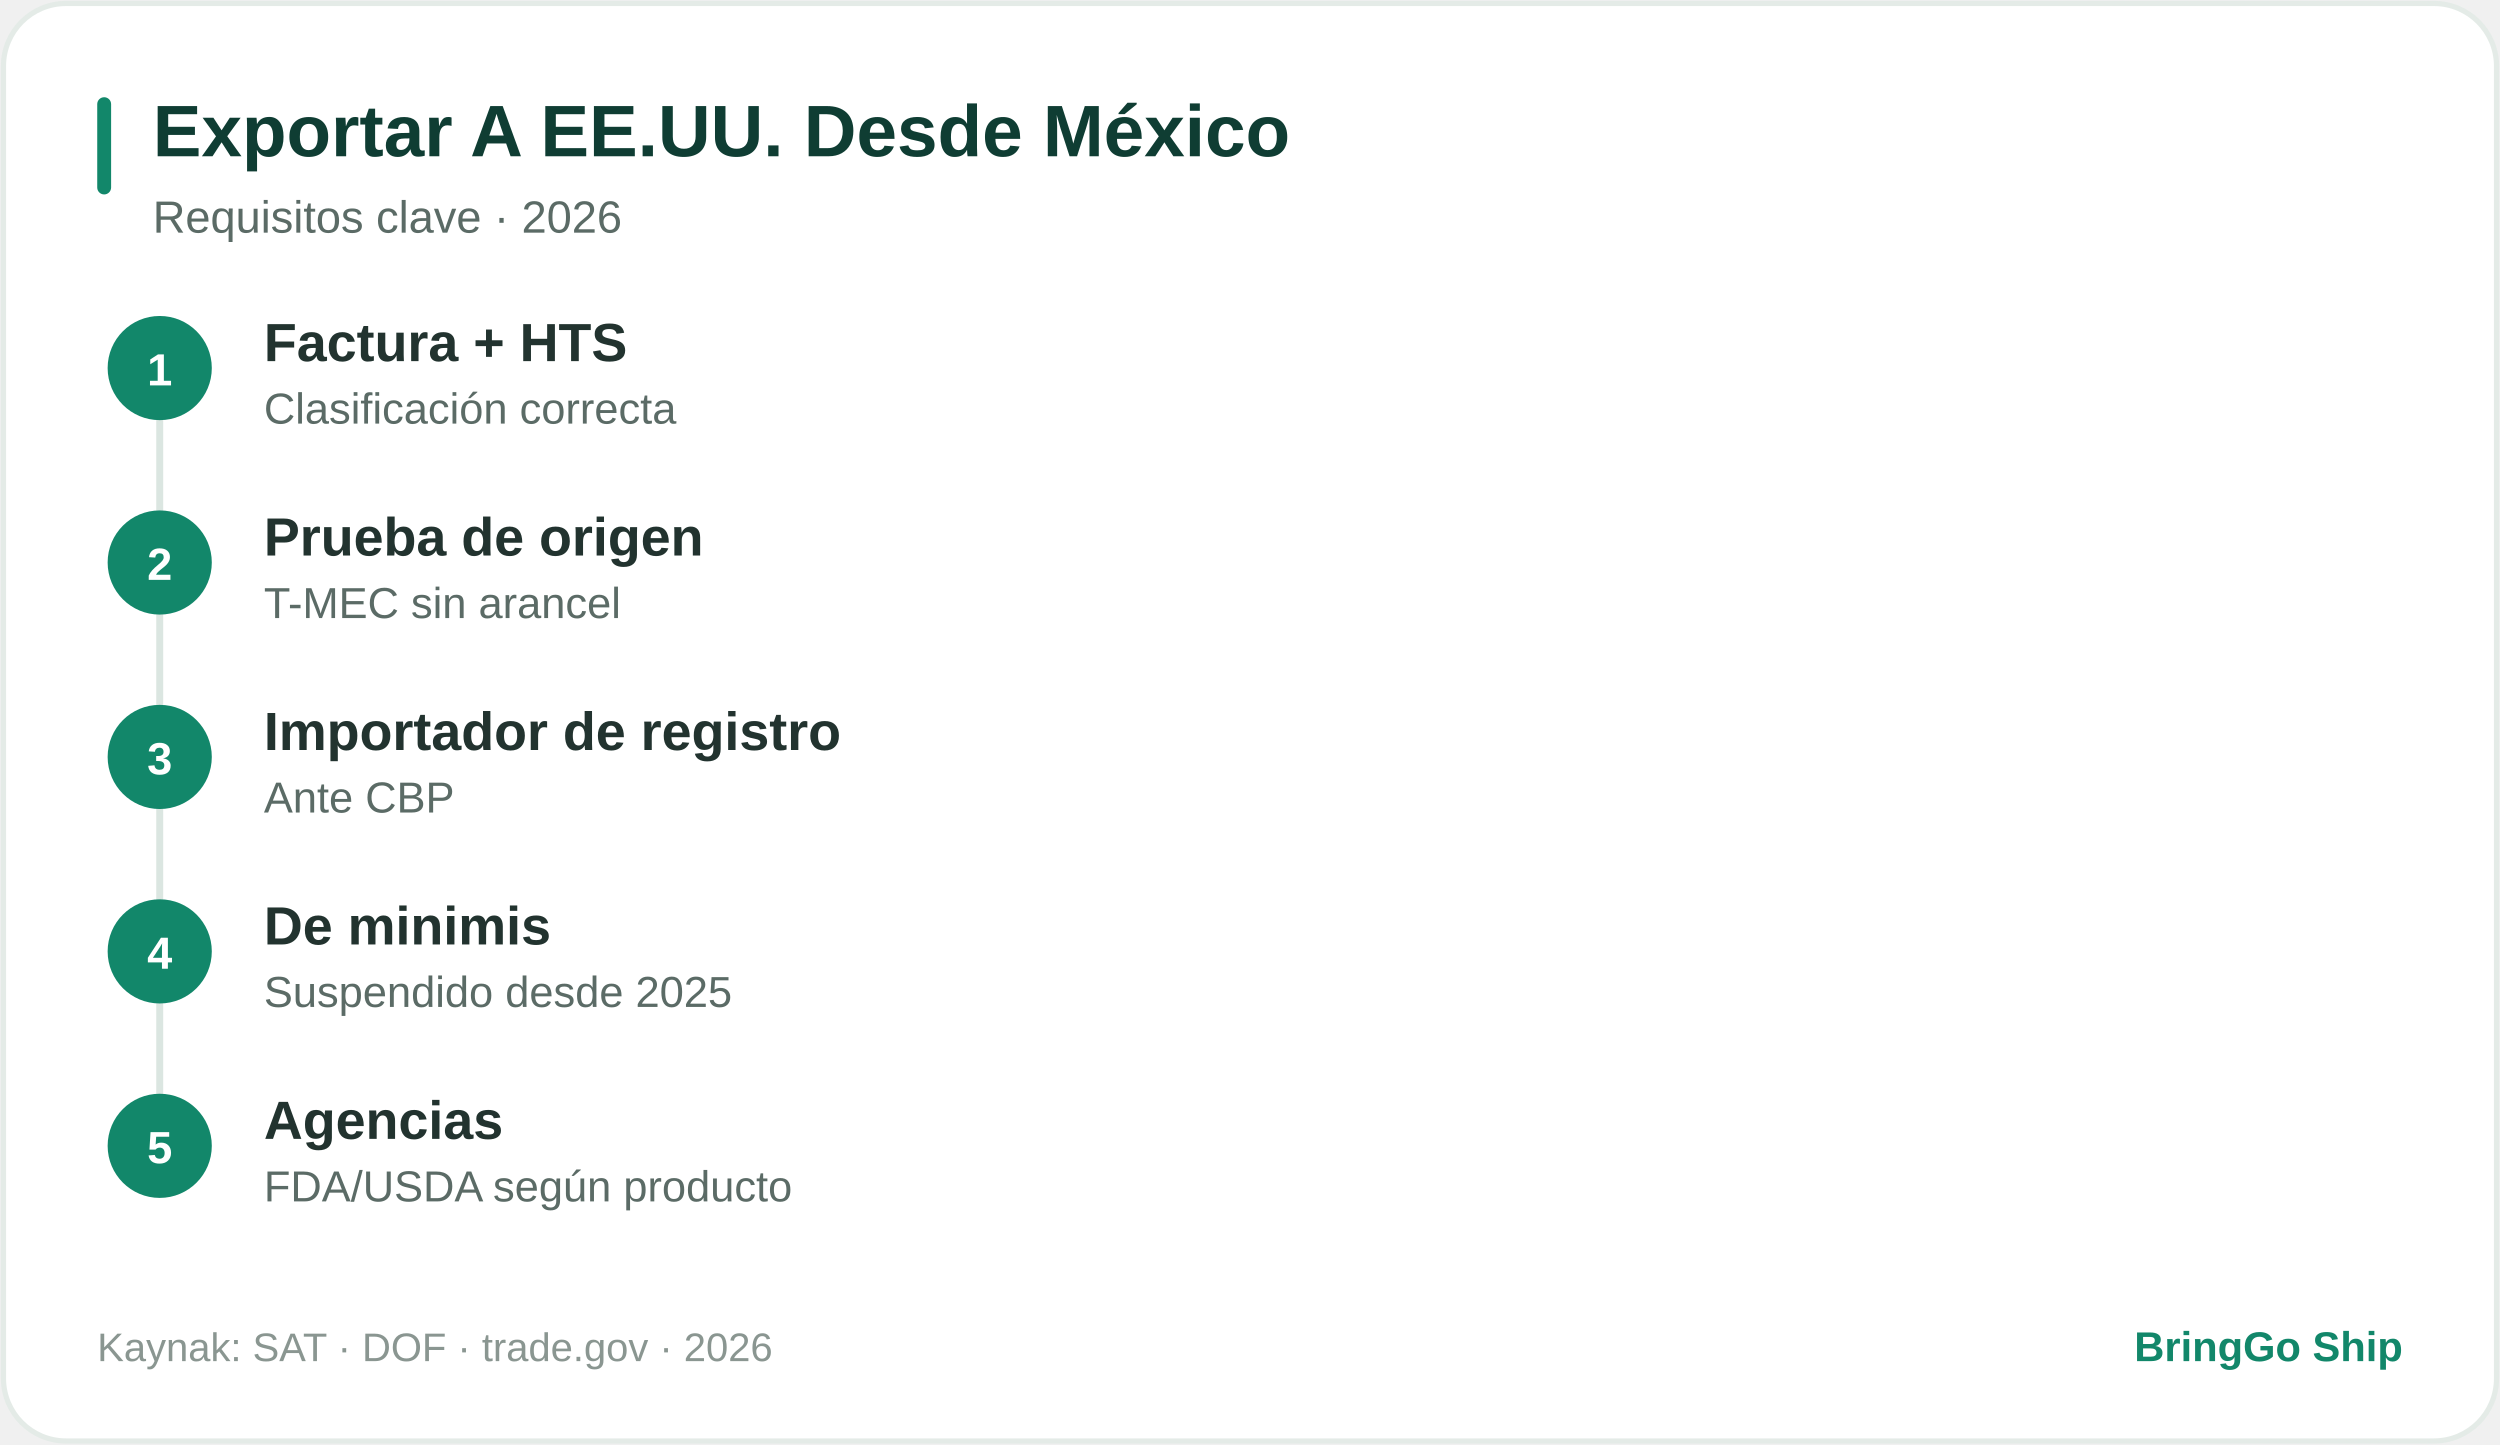
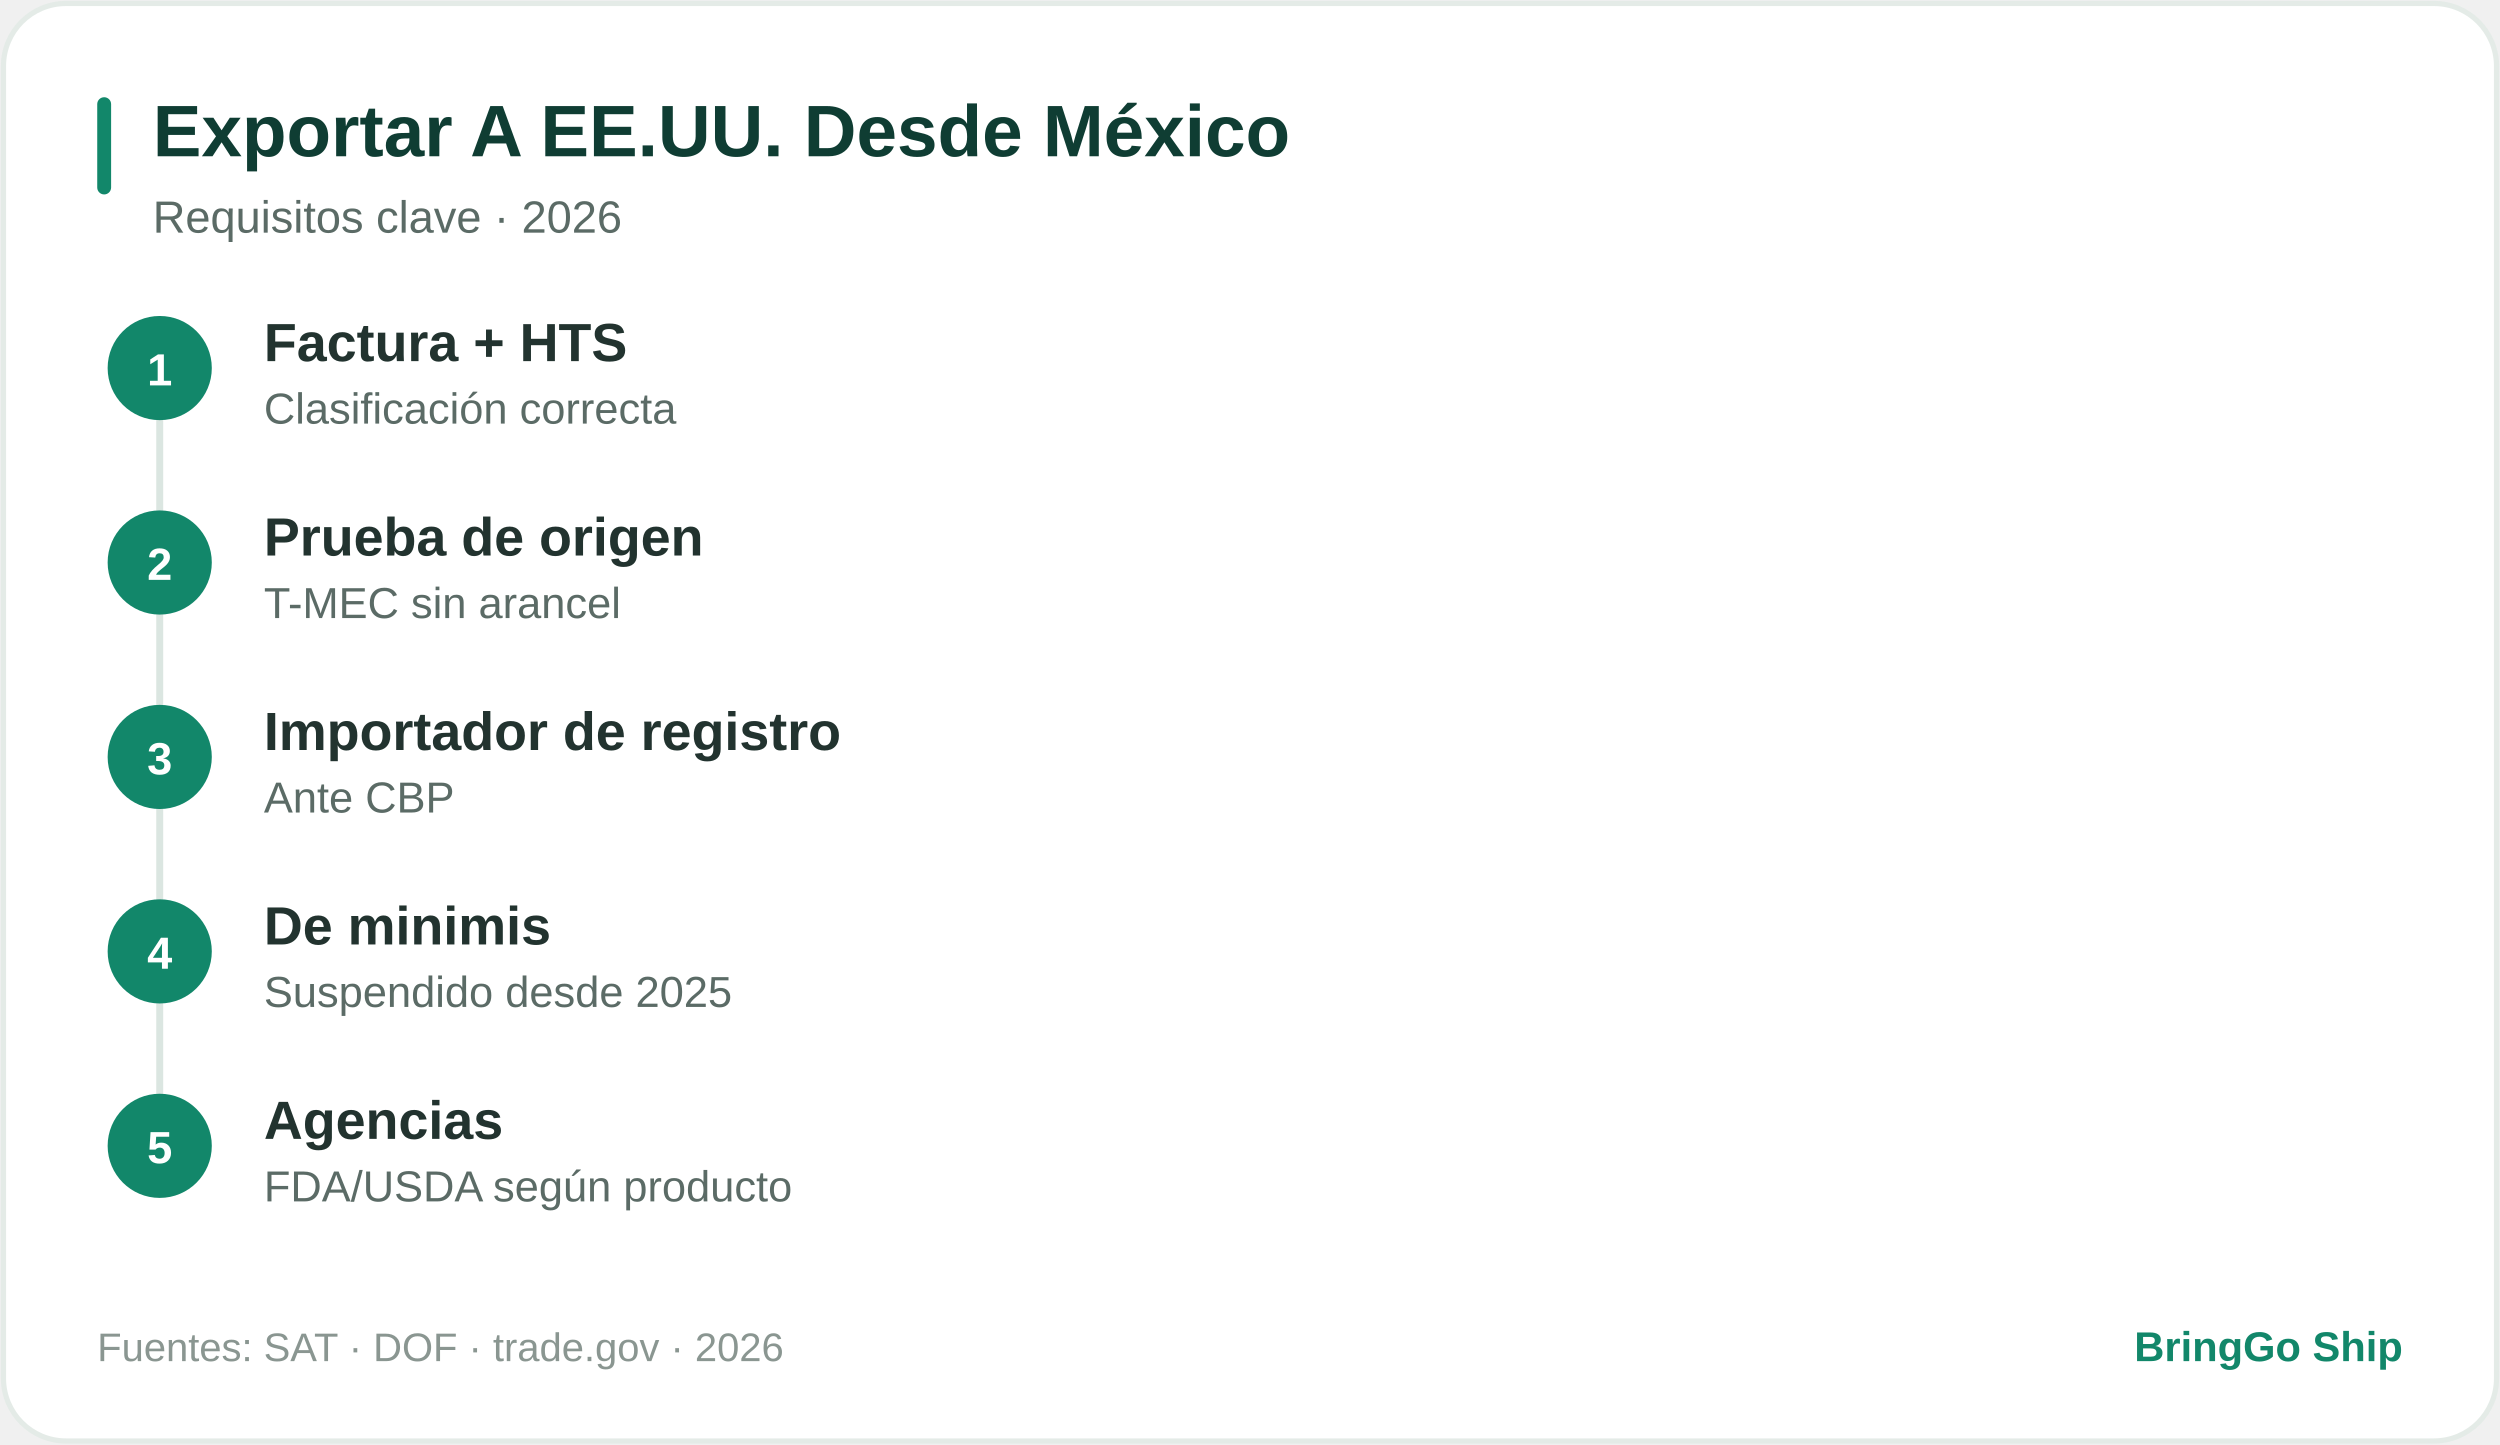
<svg xmlns="http://www.w3.org/2000/svg" width="720" height="416" viewBox="0 0 720 416" role="img">
  <style>
text{font-family:Arial,Helvetica,sans-serif}
.card{fill:#ffffff;stroke:#e4ebe7;stroke-width:1.5}
.row{fill:#f5f8f7}.pill{fill:#E1F5EE}.hi{fill:#1f9d5f}.mut{fill:#eef1f0}
.acc{fill:#12876A}.circ{fill:#12876A}.rd{fill:#fbe9e7}.am{fill:#fbf1dd}.tl{fill:#E1F5EE}.ln{stroke:#dbe6e1}
.tt{fill:#0F3D33;font-weight:bold}.ts{fill:#5b6b66}.tl2{fill:#22332f}
.tv{fill:#0F6E56;font-weight:bold}.tm{fill:#5b6b66;font-weight:bold}.tw{fill:#ffffff;font-weight:bold}
.tf{fill:#8a9691}.tb{fill:#12876A;font-weight:bold}.big{fill:#0F3D33;font-weight:bold}
.trd{fill:#a3392c;font-weight:bold}.tam{fill:#8a5a12;font-weight:bold}.ttl{fill:#0F6E56;font-weight:bold}
@media (prefers-color-scheme:dark){
.card{fill:#16211e;stroke:#2c3a35}
.row{fill:#1d2b27}.pill{fill:#123a2e}.hi{fill:#1f9d5f}.mut{fill:#28352f}
.acc{fill:#2fae7e}.circ{fill:#2fae7e}.rd{fill:#3a201c}.am{fill:#352a15}.tl{fill:#123a2e}
.tt{fill:#d7f2e6}.ts{fill:#8fa79d}.tl2{fill:#cfe0d9}
.tv{fill:#6fe0b0}.tm{fill:#9db3a9}.tw{fill:#ffffff}
.tf{fill:#6d8279}.tb{fill:#57d3a3}.big{fill:#d7f2e6}
.trd{fill:#f0a99e}.tam{fill:#e6c281}.ttl{fill:#6fe0b0}.ln{stroke:#31423c}}
</style>
  <rect x="1" y="1" width="718" height="414" rx="18" class="card" />
  <rect x="28" y="28" width="4" height="28" rx="2" class="acc" />
  <text x="44" y="45" font-size="21" class="tt">Exportar A EE.UU. Desde México</text>
  <text x="44" y="67" font-size="13" class="ts">Requisitos clave · 2026</text>
  <g transform="translate(0,88)">
    <line x1="46" y1="18" x2="46" y2="242" stroke-width="2" class="ln" />
    <circle cx="46" cy="18" r="15" class="circ" />
    <text x="46" y="23" text-anchor="middle" font-size="13" class="tw">1</text>
    <text x="76" y="16" font-size="15.5" class="tl2" font-weight="bold">Factura + HTS</text>
    <text x="76" y="34" font-size="12.5" class="ts">Clasificación correcta</text>
    <circle cx="46" cy="74" r="15" class="circ" />
    <text x="46" y="79" text-anchor="middle" font-size="13" class="tw">2</text>
    <text x="76" y="72" font-size="15.5" class="tl2" font-weight="bold">Prueba de origen</text>
    <text x="76" y="90" font-size="12.5" class="ts">T-MEC sin arancel</text>
    <circle cx="46" cy="130" r="15" class="circ" />
    <text x="46" y="135" text-anchor="middle" font-size="13" class="tw">3</text>
    <text x="76" y="128" font-size="15.5" class="tl2" font-weight="bold">Importador de registro</text>
    <text x="76" y="146" font-size="12.5" class="ts">Ante CBP</text>
    <circle cx="46" cy="186" r="15" class="circ" />
    <text x="46" y="191" text-anchor="middle" font-size="13" class="tw">4</text>
    <text x="76" y="184" font-size="15.5" class="tl2" font-weight="bold">De minimis</text>
    <text x="76" y="202" font-size="12.5" class="ts">Suspendido desde 2025</text>
    <circle cx="46" cy="242" r="15" class="circ" />
    <text x="46" y="247" text-anchor="middle" font-size="13" class="tw">5</text>
    <text x="76" y="240" font-size="15.5" class="tl2" font-weight="bold">Agencias</text>
    <text x="76" y="258" font-size="12.5" class="ts">FDA/USDA según producto</text>
  </g>
-   <text x="28" y="392" font-size="11.5" class="tf">Kaynak: SAT · DOF · trade.gov · 2026</text>
+   <text x="28" y="392" font-size="11.5" class="tf">Fuentes: SAT · DOF · trade.gov · 2026</text>
  <text x="692" y="392" text-anchor="end" font-size="12" class="tb">BringGo Ship</text>
</svg>
